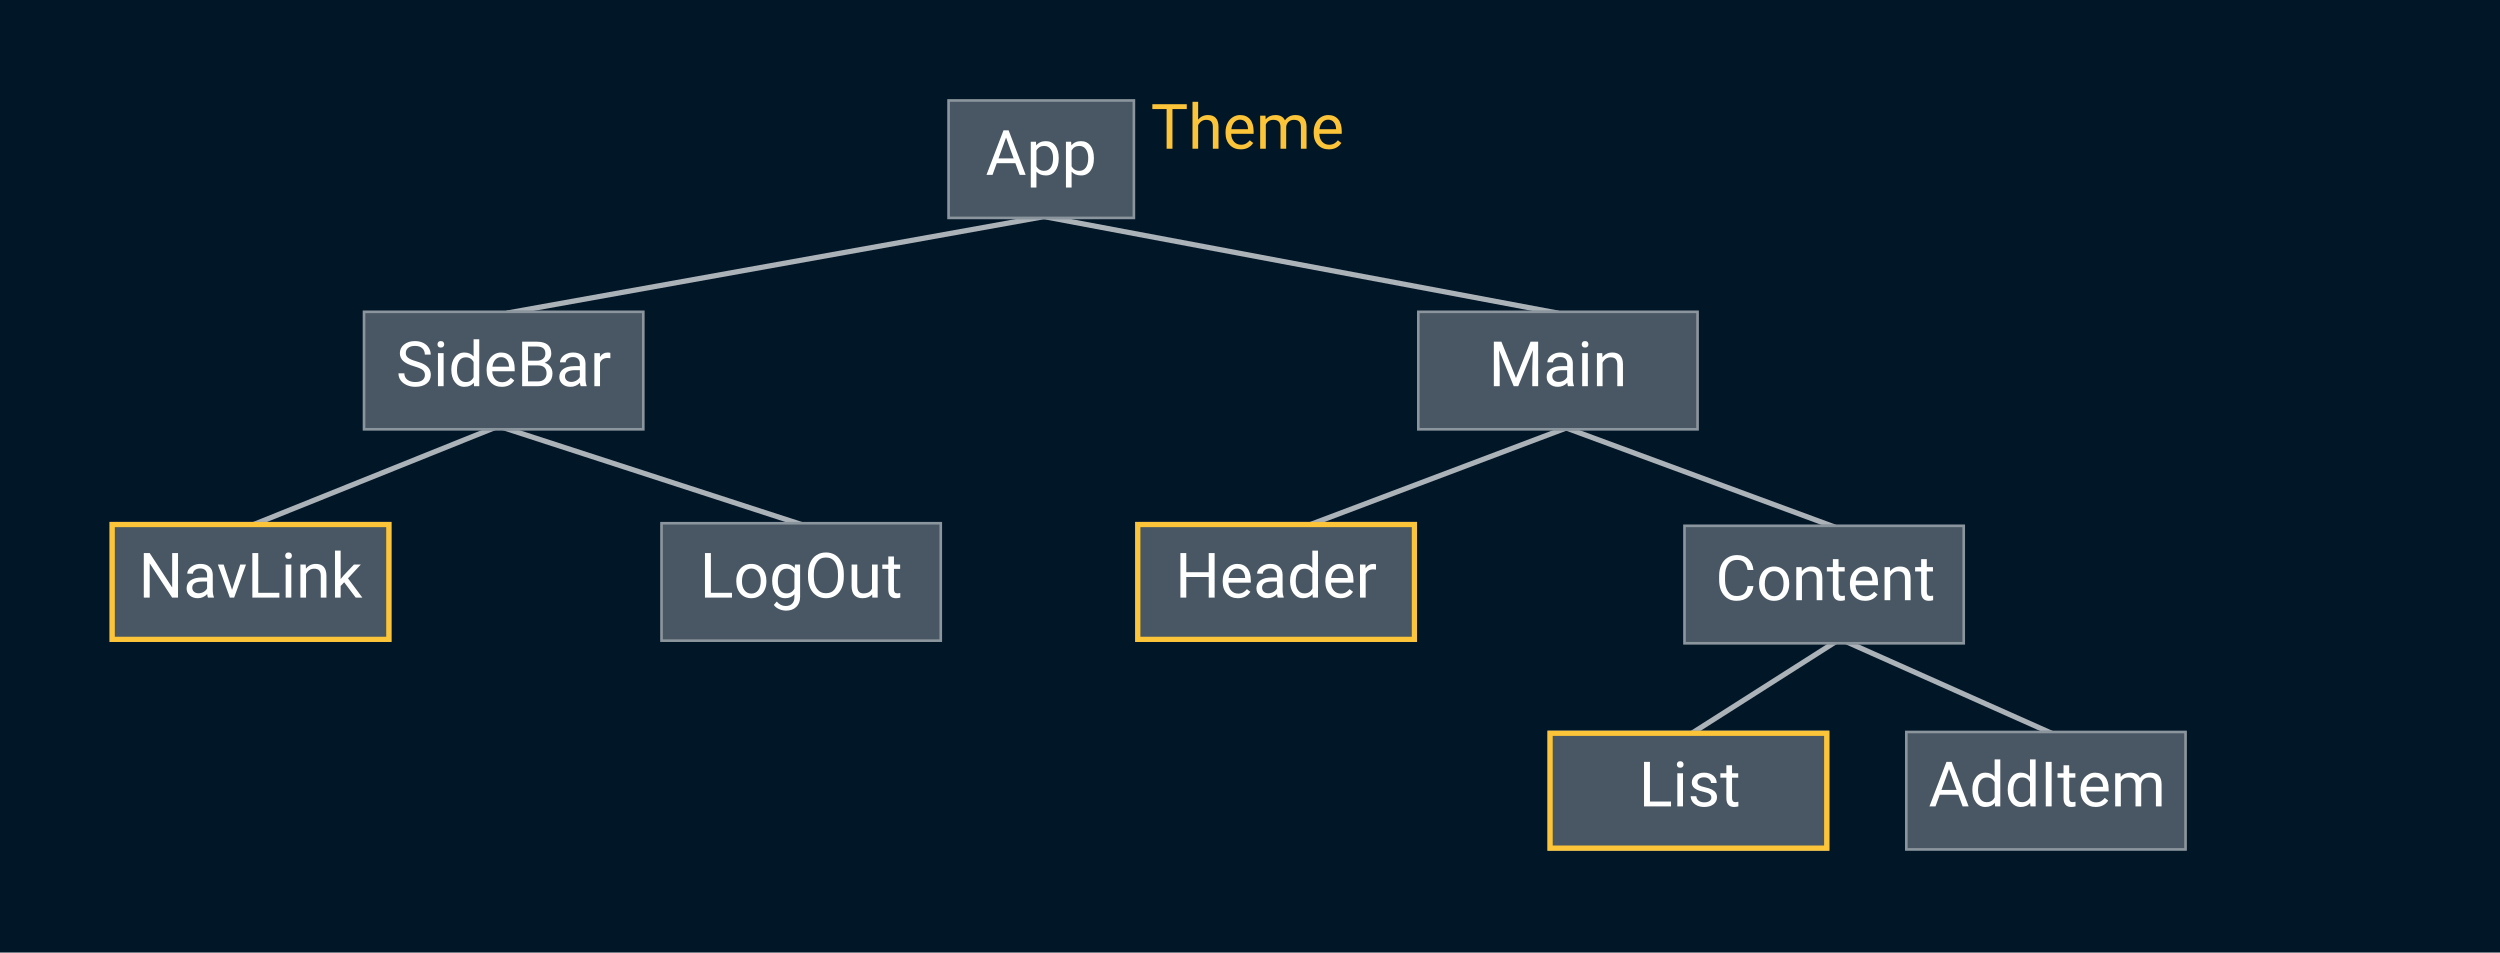
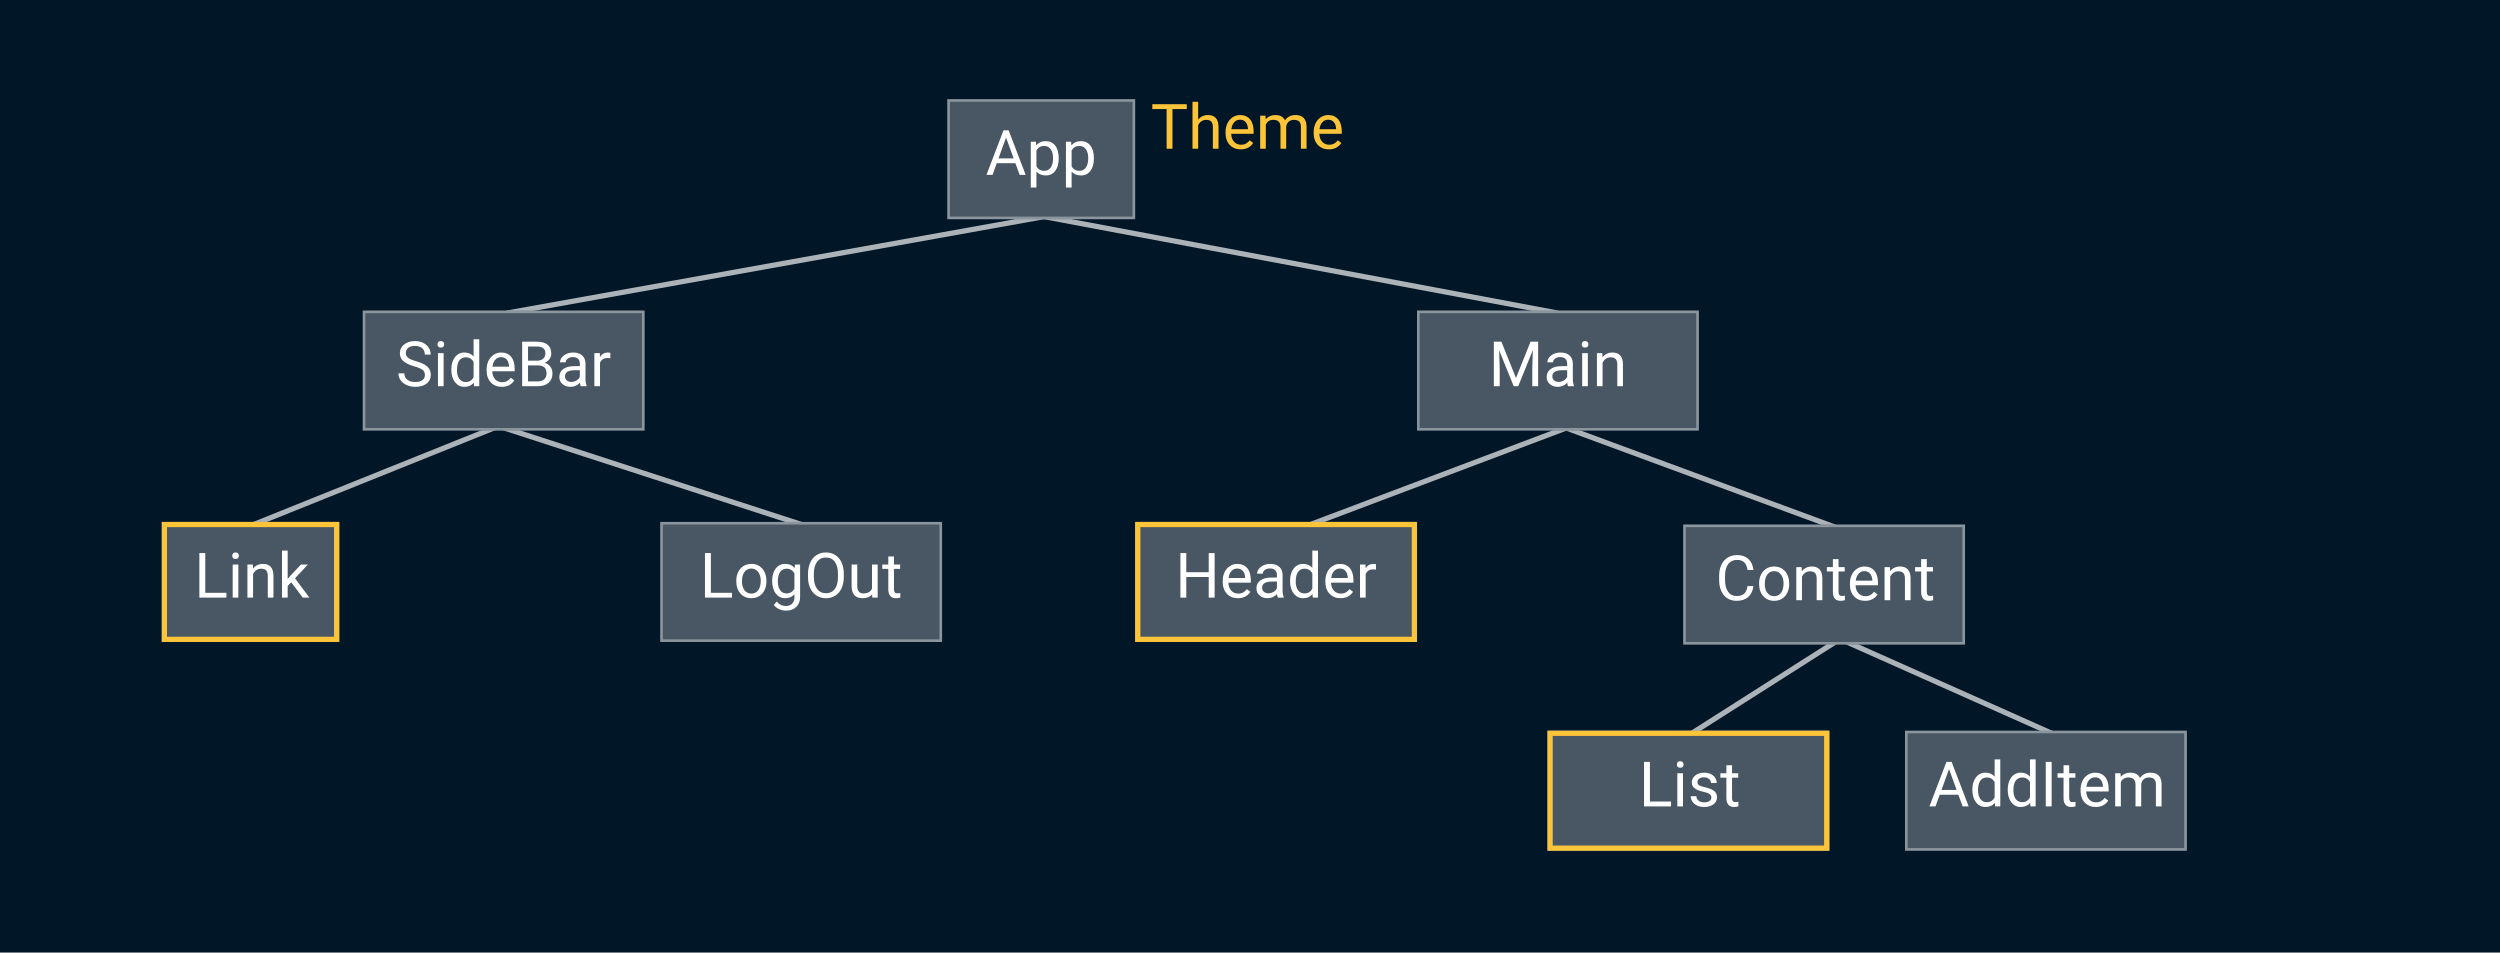
<svg xmlns="http://www.w3.org/2000/svg" width="958" height="365" viewBox="0 0 958 365" fill="none">
  <g clip-path="url(#clip0)">
    <rect width="958" height="365" fill="#011627" />
    <line x1="400.185" y1="83.017" x2="597.185" y2="120.017" stroke="#ABB2B8" stroke-width="2" />
    <line x1="400.177" y1="82.984" x2="194.177" y2="119.984" stroke="#ABB2B8" stroke-width="2" />
    <path d="M190.5 163.5L97.361 200.933" stroke="#ABB2B8" stroke-width="2" />
    <line x1="190.309" y1="163.049" x2="307.309" y2="201.049" stroke="#ABB2B8" stroke-width="2" />
    <line x1="600.353" y1="163.936" x2="441.353" y2="223.936" stroke="#ABB2B8" stroke-width="2" />
    <line x1="600.346" y1="164.062" x2="703.346" y2="202.062" stroke="#ABB2B8" stroke-width="2" />
    <line x1="703.537" y1="245.844" x2="648.537" y2="280.844" stroke="#ABB2B8" stroke-width="2" />
    <line x1="703.407" y1="244.087" x2="786.407" y2="281.087" stroke="#ABB2B8" stroke-width="2" />
    <path d="M363 38H435V84H363V38Z" fill="#485763" />
    <path d="M363.5 38.5H434.5V83.5H363.5V38.5Z" stroke="white" stroke-opacity="0.37" />
    <path d="M389.098 62.547H381.949L380.344 67H378.023L384.539 49.938H386.508L393.035 67H390.727L389.098 62.547ZM382.629 60.695H388.43L385.523 52.715L382.629 60.695ZM405.703 60.801C405.703 62.73 405.262 64.285 404.379 65.465C403.496 66.644 402.301 67.234 400.793 67.234C399.254 67.234 398.043 66.746 397.16 65.769V71.875H394.992V54.32H396.973L397.078 55.727C397.961 54.633 399.188 54.086 400.758 54.086C402.281 54.086 403.484 54.66 404.367 55.809C405.258 56.957 405.703 58.555 405.703 60.602V60.801ZM403.535 60.555C403.535 59.125 403.23 57.996 402.621 57.168C402.012 56.34 401.176 55.926 400.113 55.926C398.801 55.926 397.816 56.508 397.16 57.672V63.73C397.809 64.887 398.801 65.465 400.137 65.465C401.176 65.465 402 65.055 402.609 64.234C403.227 63.406 403.535 62.18 403.535 60.555ZM419.18 60.801C419.18 62.73 418.738 64.285 417.855 65.465C416.973 66.644 415.777 67.234 414.27 67.234C412.73 67.234 411.52 66.746 410.637 65.769V71.875H408.469V54.32H410.449L410.555 55.727C411.438 54.633 412.664 54.086 414.234 54.086C415.758 54.086 416.961 54.66 417.844 55.809C418.734 56.957 419.18 58.555 419.18 60.602V60.801ZM417.012 60.555C417.012 59.125 416.707 57.996 416.098 57.168C415.488 56.34 414.652 55.926 413.59 55.926C412.277 55.926 411.293 56.508 410.637 57.672V63.73C411.285 64.887 412.277 65.465 413.613 65.465C414.652 65.465 415.477 65.055 416.086 64.234C416.703 63.406 417.012 62.18 417.012 60.555Z" fill="white" />
    <path d="M139 119H247V165H139V119Z" fill="#485763" />
    <path d="M139.5 119.5H246.5V164.5H139.5V119.5Z" stroke="white" stroke-opacity="0.37" />
    <path d="M158.758 140.395C156.828 139.84 155.422 139.16 154.539 138.355C153.664 137.543 153.227 136.543 153.227 135.355C153.227 134.012 153.762 132.902 154.832 132.027C155.91 131.145 157.309 130.703 159.027 130.703C160.199 130.703 161.242 130.93 162.156 131.383C163.078 131.836 163.789 132.461 164.289 133.258C164.797 134.055 165.051 134.926 165.051 135.871H162.789C162.789 134.84 162.461 134.031 161.805 133.445C161.148 132.852 160.223 132.555 159.027 132.555C157.918 132.555 157.051 132.801 156.426 133.293C155.809 133.777 155.5 134.453 155.5 135.32C155.5 136.016 155.793 136.605 156.379 137.09C156.973 137.566 157.977 138.004 159.391 138.402C160.812 138.801 161.922 139.242 162.719 139.727C163.523 140.203 164.117 140.762 164.5 141.402C164.891 142.043 165.086 142.797 165.086 143.664C165.086 145.047 164.547 146.156 163.469 146.992C162.391 147.82 160.949 148.234 159.145 148.234C157.973 148.234 156.879 148.012 155.863 147.566C154.848 147.113 154.062 146.496 153.508 145.715C152.961 144.934 152.688 144.047 152.688 143.055H154.949C154.949 144.086 155.328 144.902 156.086 145.504C156.852 146.098 157.871 146.395 159.145 146.395C160.332 146.395 161.242 146.152 161.875 145.668C162.508 145.184 162.824 144.523 162.824 143.688C162.824 142.852 162.531 142.207 161.945 141.754C161.359 141.293 160.297 140.84 158.758 140.395ZM169.996 148H167.828V135.32H169.996V148ZM167.652 131.957C167.652 131.605 167.758 131.309 167.969 131.066C168.188 130.824 168.508 130.703 168.93 130.703C169.352 130.703 169.672 130.824 169.891 131.066C170.109 131.309 170.219 131.605 170.219 131.957C170.219 132.309 170.109 132.602 169.891 132.836C169.672 133.07 169.352 133.188 168.93 133.188C168.508 133.188 168.188 133.07 167.969 132.836C167.758 132.602 167.652 132.309 167.652 131.957ZM172.949 141.555C172.949 139.609 173.41 138.047 174.332 136.867C175.254 135.68 176.461 135.086 177.953 135.086C179.438 135.086 180.613 135.594 181.48 136.609V130H183.648V148H181.656L181.551 146.641C180.684 147.703 179.477 148.234 177.93 148.234C176.461 148.234 175.262 147.633 174.332 146.43C173.41 145.227 172.949 143.656 172.949 141.719V141.555ZM175.117 141.801C175.117 143.238 175.414 144.363 176.008 145.176C176.602 145.988 177.422 146.395 178.469 146.395C179.844 146.395 180.848 145.777 181.48 144.543V138.719C180.832 137.523 179.836 136.926 178.492 136.926C177.43 136.926 176.602 137.336 176.008 138.156C175.414 138.977 175.117 140.191 175.117 141.801ZM192.285 148.234C190.566 148.234 189.168 147.672 188.09 146.547C187.012 145.414 186.473 143.902 186.473 142.012V141.613C186.473 140.355 186.711 139.234 187.188 138.25C187.672 137.258 188.344 136.484 189.203 135.93C190.07 135.367 191.008 135.086 192.016 135.086C193.664 135.086 194.945 135.629 195.859 136.715C196.773 137.801 197.23 139.355 197.23 141.379V142.281H188.641C188.672 143.531 189.035 144.543 189.73 145.316C190.434 146.082 191.324 146.465 192.402 146.465C193.168 146.465 193.816 146.309 194.348 145.996C194.879 145.684 195.344 145.27 195.742 144.754L197.066 145.785C196.004 147.418 194.41 148.234 192.285 148.234ZM192.016 136.867C191.141 136.867 190.406 137.188 189.812 137.828C189.219 138.461 188.852 139.352 188.711 140.5H195.062V140.336C195 139.234 194.703 138.383 194.172 137.781C193.641 137.172 192.922 136.867 192.016 136.867ZM200.09 148V130.938H205.668C207.52 130.938 208.91 131.32 209.84 132.086C210.777 132.852 211.246 133.984 211.246 135.484C211.246 136.281 211.02 136.988 210.566 137.605C210.113 138.215 209.496 138.688 208.715 139.023C209.637 139.281 210.363 139.773 210.895 140.5C211.434 141.219 211.703 142.078 211.703 143.078C211.703 144.609 211.207 145.812 210.215 146.688C209.223 147.562 207.82 148 206.008 148H200.09ZM202.34 140.02V146.16H206.055C207.102 146.16 207.926 145.891 208.527 145.352C209.137 144.805 209.441 144.055 209.441 143.102C209.441 141.047 208.324 140.02 206.09 140.02H202.34ZM202.34 138.215H205.738C206.723 138.215 207.508 137.969 208.094 137.477C208.688 136.984 208.984 136.316 208.984 135.473C208.984 134.535 208.711 133.855 208.164 133.434C207.617 133.004 206.785 132.789 205.668 132.789H202.34V138.215ZM222.531 148C222.406 147.75 222.305 147.305 222.227 146.664C221.219 147.711 220.016 148.234 218.617 148.234C217.367 148.234 216.34 147.883 215.535 147.18C214.738 146.469 214.34 145.57 214.34 144.484C214.34 143.164 214.84 142.141 215.84 141.414C216.848 140.68 218.262 140.312 220.082 140.312H222.191V139.316C222.191 138.559 221.965 137.957 221.512 137.512C221.059 137.059 220.391 136.832 219.508 136.832C218.734 136.832 218.086 137.027 217.562 137.418C217.039 137.809 216.777 138.281 216.777 138.836H214.598C214.598 138.203 214.82 137.594 215.266 137.008C215.719 136.414 216.328 135.945 217.094 135.602C217.867 135.258 218.715 135.086 219.637 135.086C221.098 135.086 222.242 135.453 223.07 136.188C223.898 136.914 224.328 137.918 224.359 139.199V145.035C224.359 146.199 224.508 147.125 224.805 147.812V148H222.531ZM218.934 146.348C219.613 146.348 220.258 146.172 220.867 145.82C221.477 145.469 221.918 145.012 222.191 144.449V141.848H220.492C217.836 141.848 216.508 142.625 216.508 144.18C216.508 144.859 216.734 145.391 217.188 145.773C217.641 146.156 218.223 146.348 218.934 146.348ZM233.887 137.266C233.559 137.211 233.203 137.184 232.82 137.184C231.398 137.184 230.434 137.789 229.926 139V148H227.758V135.32H229.867L229.902 136.785C230.613 135.652 231.621 135.086 232.926 135.086C233.348 135.086 233.668 135.141 233.887 135.25V137.266Z" fill="white" />
    <path d="M543 119H651V165H543V119Z" fill="#485763" />
    <path d="M543.5 119.5H650.5V164.5H543.5V119.5Z" stroke="white" stroke-opacity="0.37" />
    <path d="M575.344 130.938L580.922 144.859L586.5 130.938H589.418V148H587.168V141.355L587.379 134.184L581.777 148H580.055L574.465 134.219L574.688 141.355V148H572.438V130.938H575.344ZM600.879 148C600.754 147.75 600.652 147.305 600.574 146.664C599.566 147.711 598.363 148.234 596.965 148.234C595.715 148.234 594.688 147.883 593.883 147.18C593.086 146.469 592.688 145.57 592.688 144.484C592.688 143.164 593.188 142.141 594.188 141.414C595.195 140.68 596.609 140.312 598.43 140.312H600.539V139.316C600.539 138.559 600.312 137.957 599.859 137.512C599.406 137.059 598.738 136.832 597.855 136.832C597.082 136.832 596.434 137.027 595.91 137.418C595.387 137.809 595.125 138.281 595.125 138.836H592.945C592.945 138.203 593.168 137.594 593.613 137.008C594.066 136.414 594.676 135.945 595.441 135.602C596.215 135.258 597.062 135.086 597.984 135.086C599.445 135.086 600.59 135.453 601.418 136.188C602.246 136.914 602.676 137.918 602.707 139.199V145.035C602.707 146.199 602.855 147.125 603.152 147.812V148H600.879ZM597.281 146.348C597.961 146.348 598.605 146.172 599.215 145.82C599.824 145.469 600.266 145.012 600.539 144.449V141.848H598.84C596.184 141.848 594.855 142.625 594.855 144.18C594.855 144.859 595.082 145.391 595.535 145.773C595.988 146.156 596.57 146.348 597.281 146.348ZM608.461 148H606.293V135.32H608.461V148ZM606.117 131.957C606.117 131.605 606.223 131.309 606.434 131.066C606.652 130.824 606.973 130.703 607.395 130.703C607.816 130.703 608.137 130.824 608.355 131.066C608.574 131.309 608.684 131.605 608.684 131.957C608.684 132.309 608.574 132.602 608.355 132.836C608.137 133.07 607.816 133.188 607.395 133.188C606.973 133.188 606.652 133.07 606.434 132.836C606.223 132.602 606.117 132.309 606.117 131.957ZM613.992 135.32L614.062 136.914C615.031 135.695 616.297 135.086 617.859 135.086C620.539 135.086 621.891 136.598 621.914 139.621V148H619.746V139.609C619.738 138.695 619.527 138.02 619.113 137.582C618.707 137.145 618.07 136.926 617.203 136.926C616.5 136.926 615.883 137.113 615.352 137.488C614.82 137.863 614.406 138.355 614.109 138.965V148H611.941V135.32H613.992Z" fill="white" />
-     <path d="M42 200H150V246H42V200Z" fill="#485763" />
-     <path d="M42.5 200.5H149.5V245.5H42.5V200.5Z" stroke="white" stroke-opacity="0.37" />
-     <path d="M68.215 229H65.953L57.363 215.852V229H55.102V211.938H57.363L65.977 225.145V211.938H68.215V229ZM79.699 229C79.574 228.75 79.473 228.305 79.394 227.664C78.387 228.711 77.184 229.234 75.785 229.234C74.535 229.234 73.508 228.883 72.703 228.18C71.906 227.469 71.508 226.57 71.508 225.484C71.508 224.164 72.008 223.141 73.008 222.414C74.016 221.68 75.43 221.312 77.25 221.312H79.359V220.316C79.359 219.559 79.133 218.957 78.68 218.512C78.227 218.059 77.559 217.832 76.676 217.832C75.902 217.832 75.254 218.027 74.731 218.418C74.207 218.809 73.945 219.281 73.945 219.836H71.766C71.766 219.203 71.988 218.594 72.434 218.008C72.887 217.414 73.496 216.945 74.262 216.602C75.035 216.258 75.883 216.086 76.805 216.086C78.266 216.086 79.41 216.453 80.238 217.188C81.066 217.914 81.496 218.918 81.527 220.199V226.035C81.527 227.199 81.676 228.125 81.973 228.812V229H79.699ZM76.102 227.348C76.781 227.348 77.426 227.172 78.035 226.82C78.644 226.469 79.086 226.012 79.359 225.449V222.848H77.66C75.004 222.848 73.676 223.625 73.676 225.18C73.676 225.859 73.902 226.391 74.356 226.773C74.809 227.156 75.391 227.348 76.102 227.348ZM88.922 226.059L92.062 216.32H94.277L89.731 229H88.078L83.484 216.32H85.699L88.922 226.059ZM98.965 227.16H107.051V229H96.703V211.938H98.965V227.16ZM111.633 229H109.465V216.32H111.633V229ZM109.289 212.957C109.289 212.605 109.395 212.309 109.605 212.066C109.824 211.824 110.145 211.703 110.566 211.703C110.988 211.703 111.309 211.824 111.527 212.066C111.746 212.309 111.855 212.605 111.855 212.957C111.855 213.309 111.746 213.602 111.527 213.836C111.309 214.07 110.988 214.188 110.566 214.188C110.145 214.188 109.824 214.07 109.605 213.836C109.395 213.602 109.289 213.309 109.289 212.957ZM117.164 216.32L117.234 217.914C118.203 216.695 119.469 216.086 121.031 216.086C123.711 216.086 125.062 217.598 125.086 220.621V229H122.918V220.609C122.91 219.695 122.699 219.02 122.285 218.582C121.879 218.145 121.242 217.926 120.375 217.926C119.672 217.926 119.055 218.113 118.523 218.488C117.992 218.863 117.578 219.355 117.281 219.965V229H115.113V216.32H117.164ZM131.895 223.129L130.535 224.547V229H128.367V211H130.535V221.887L131.695 220.492L135.645 216.32H138.281L133.348 221.617L138.855 229H136.312L131.895 223.129Z" fill="white" />
+     <path d="M62 200H130V246H62V200Z" fill="#485763" />
+     <path d="M62.5 200.5H129.5V245.5H62.5V200.5Z" stroke="white" stroke-opacity="0.37" />
+     <path d="M78.664 227.16H86.75V229H76.402V211.938H78.664V227.16ZM91.332 229H89.164V216.32H91.332V229ZM88.988 212.957C88.988 212.605 89.094 212.309 89.305 212.066C89.523 211.824 89.844 211.703 90.266 211.703C90.688 211.703 91.008 211.824 91.227 212.066C91.445 212.309 91.555 212.605 91.555 212.957C91.555 213.309 91.445 213.602 91.227 213.836C91.008 214.07 90.688 214.188 90.266 214.188C89.844 214.188 89.523 214.07 89.305 213.836C89.094 213.602 88.988 213.309 88.988 212.957ZM96.863 216.32L96.934 217.914C97.902 216.695 99.168 216.086 100.73 216.086C103.41 216.086 104.762 217.598 104.785 220.621V229H102.617V220.609C102.609 219.695 102.398 219.02 101.984 218.582C101.578 218.145 100.941 217.926 100.074 217.926C99.371 217.926 98.754 218.113 98.223 218.488C97.691 218.863 97.277 219.355 96.981 219.965V229H94.812V216.32H96.863ZM111.594 223.129L110.234 224.547V229H108.066V211H110.234V221.887L111.395 220.492L115.344 216.32H117.98L113.047 221.617L118.555 229H116.012L111.594 223.129Z" fill="white" />
    <path d="M253 200H361V246H253V200Z" fill="#485763" />
    <path d="M253.5 200.5H360.5V245.5H253.5V200.5Z" stroke="white" stroke-opacity="0.37" />
    <path d="M272.406 227.16H280.492V229H270.145V211.938H272.406V227.16ZM282.145 222.543C282.145 221.301 282.387 220.184 282.871 219.191C283.363 218.199 284.043 217.434 284.91 216.895C285.785 216.355 286.781 216.086 287.898 216.086C289.625 216.086 291.02 216.684 292.082 217.879C293.152 219.074 293.688 220.664 293.688 222.648V222.801C293.688 224.035 293.449 225.145 292.973 226.129C292.504 227.105 291.828 227.867 290.945 228.414C290.07 228.961 289.062 229.234 287.922 229.234C286.203 229.234 284.809 228.637 283.738 227.441C282.676 226.246 282.145 224.664 282.145 222.695V222.543ZM284.324 222.801C284.324 224.207 284.648 225.336 285.297 226.188C285.953 227.039 286.828 227.465 287.922 227.465C289.023 227.465 289.898 227.035 290.547 226.176C291.195 225.309 291.52 224.098 291.52 222.543C291.52 221.152 291.188 220.027 290.523 219.168C289.867 218.301 288.992 217.867 287.898 217.867C286.828 217.867 285.965 218.293 285.309 219.145C284.652 219.996 284.324 221.215 284.324 222.801ZM295.891 222.555C295.891 220.578 296.348 219.008 297.262 217.844C298.176 216.672 299.387 216.086 300.895 216.086C302.441 216.086 303.648 216.633 304.516 217.727L304.621 216.32H306.602V228.695C306.602 230.336 306.113 231.629 305.137 232.574C304.168 233.52 302.863 233.992 301.223 233.992C300.309 233.992 299.414 233.797 298.539 233.406C297.664 233.016 296.996 232.48 296.535 231.801L297.66 230.5C298.59 231.648 299.727 232.223 301.07 232.223C302.125 232.223 302.945 231.926 303.531 231.332C304.125 230.738 304.422 229.902 304.422 228.824V227.734C303.555 228.734 302.371 229.234 300.871 229.234C299.387 229.234 298.184 228.637 297.262 227.441C296.348 226.246 295.891 224.617 295.891 222.555ZM298.07 222.801C298.07 224.23 298.363 225.355 298.949 226.176C299.535 226.988 300.355 227.395 301.41 227.395C302.777 227.395 303.781 226.773 304.422 225.531V219.742C303.758 218.531 302.762 217.926 301.434 217.926C300.379 217.926 299.555 218.336 298.961 219.156C298.367 219.977 298.07 221.191 298.07 222.801ZM323.348 221.02C323.348 222.691 323.066 224.152 322.504 225.402C321.941 226.645 321.145 227.594 320.113 228.25C319.082 228.906 317.879 229.234 316.504 229.234C315.16 229.234 313.969 228.906 312.93 228.25C311.891 227.586 311.082 226.645 310.504 225.426C309.934 224.199 309.641 222.781 309.625 221.172V219.941C309.625 218.301 309.91 216.852 310.48 215.594C311.051 214.336 311.855 213.375 312.895 212.711C313.941 212.039 315.137 211.703 316.48 211.703C317.848 211.703 319.051 212.035 320.09 212.699C321.137 213.355 321.941 214.312 322.504 215.57C323.066 216.82 323.348 218.277 323.348 219.941V221.02ZM321.109 219.918C321.109 217.895 320.703 216.344 319.891 215.266C319.078 214.18 317.941 213.637 316.48 213.637C315.059 213.637 313.938 214.18 313.117 215.266C312.305 216.344 311.887 217.844 311.863 219.766V221.02C311.863 222.98 312.273 224.523 313.094 225.648C313.922 226.766 315.059 227.324 316.504 227.324C317.957 227.324 319.082 226.797 319.879 225.742C320.676 224.68 321.086 223.16 321.109 221.184V219.918ZM334.211 227.746C333.367 228.738 332.129 229.234 330.496 229.234C329.145 229.234 328.113 228.844 327.402 228.062C326.699 227.273 326.344 226.109 326.336 224.57V216.32H328.504V224.512C328.504 226.434 329.285 227.395 330.848 227.395C332.504 227.395 333.605 226.777 334.152 225.543V216.32H336.32V229H334.258L334.211 227.746ZM342.566 213.25V216.32H344.934V217.996H342.566V225.859C342.566 226.367 342.672 226.75 342.883 227.008C343.094 227.258 343.453 227.383 343.961 227.383C344.211 227.383 344.555 227.336 344.992 227.242V229C344.422 229.156 343.867 229.234 343.328 229.234C342.359 229.234 341.629 228.941 341.137 228.355C340.645 227.77 340.398 226.938 340.398 225.859V217.996H338.09V216.32H340.398V213.25H342.566Z" fill="white" />
    <path d="M435 200H543V246H435V200Z" fill="#485763" />
    <path d="M435.5 200.5H542.5V245.5H435.5V200.5Z" stroke="white" stroke-opacity="0.37" />
    <path d="M465.445 229H463.184V221.113H454.582V229H452.332V211.938H454.582V219.273H463.184V211.938H465.445V229ZM474.363 229.234C472.645 229.234 471.246 228.672 470.168 227.547C469.09 226.414 468.551 224.902 468.551 223.012V222.613C468.551 221.355 468.789 220.234 469.266 219.25C469.75 218.258 470.422 217.484 471.281 216.93C472.148 216.367 473.086 216.086 474.094 216.086C475.742 216.086 477.023 216.629 477.938 217.715C478.852 218.801 479.309 220.355 479.309 222.379V223.281H470.719C470.75 224.531 471.113 225.543 471.809 226.316C472.512 227.082 473.402 227.465 474.48 227.465C475.246 227.465 475.895 227.309 476.426 226.996C476.957 226.684 477.422 226.27 477.82 225.754L479.145 226.785C478.082 228.418 476.488 229.234 474.363 229.234ZM474.094 217.867C473.219 217.867 472.484 218.188 471.891 218.828C471.297 219.461 470.93 220.352 470.789 221.5H477.141V221.336C477.078 220.234 476.781 219.383 476.25 218.781C475.719 218.172 475 217.867 474.094 217.867ZM489.656 229C489.531 228.75 489.43 228.305 489.352 227.664C488.344 228.711 487.141 229.234 485.742 229.234C484.492 229.234 483.465 228.883 482.66 228.18C481.863 227.469 481.465 226.57 481.465 225.484C481.465 224.164 481.965 223.141 482.965 222.414C483.973 221.68 485.387 221.312 487.207 221.312H489.316V220.316C489.316 219.559 489.09 218.957 488.637 218.512C488.184 218.059 487.516 217.832 486.633 217.832C485.859 217.832 485.211 218.027 484.688 218.418C484.164 218.809 483.902 219.281 483.902 219.836H481.723C481.723 219.203 481.945 218.594 482.391 218.008C482.844 217.414 483.453 216.945 484.219 216.602C484.992 216.258 485.84 216.086 486.762 216.086C488.223 216.086 489.367 216.453 490.195 217.188C491.023 217.914 491.453 218.918 491.484 220.199V226.035C491.484 227.199 491.633 228.125 491.93 228.812V229H489.656ZM486.059 227.348C486.738 227.348 487.383 227.172 487.992 226.82C488.602 226.469 489.043 226.012 489.316 225.449V222.848H487.617C484.961 222.848 483.633 223.625 483.633 225.18C483.633 225.859 483.859 226.391 484.312 226.773C484.766 227.156 485.348 227.348 486.059 227.348ZM494.355 222.555C494.355 220.609 494.816 219.047 495.738 217.867C496.66 216.68 497.867 216.086 499.359 216.086C500.844 216.086 502.02 216.594 502.887 217.609V211H505.055V229H503.062L502.957 227.641C502.09 228.703 500.883 229.234 499.336 229.234C497.867 229.234 496.668 228.633 495.738 227.43C494.816 226.227 494.355 224.656 494.355 222.719V222.555ZM496.523 222.801C496.523 224.238 496.82 225.363 497.414 226.176C498.008 226.988 498.828 227.395 499.875 227.395C501.25 227.395 502.254 226.777 502.887 225.543V219.719C502.238 218.523 501.242 217.926 499.898 217.926C498.836 217.926 498.008 218.336 497.414 219.156C496.82 219.977 496.523 221.191 496.523 222.801ZM513.691 229.234C511.973 229.234 510.574 228.672 509.496 227.547C508.418 226.414 507.879 224.902 507.879 223.012V222.613C507.879 221.355 508.117 220.234 508.594 219.25C509.078 218.258 509.75 217.484 510.609 216.93C511.477 216.367 512.414 216.086 513.422 216.086C515.07 216.086 516.352 216.629 517.266 217.715C518.18 218.801 518.637 220.355 518.637 222.379V223.281H510.047C510.078 224.531 510.441 225.543 511.137 226.316C511.84 227.082 512.73 227.465 513.809 227.465C514.574 227.465 515.223 227.309 515.754 226.996C516.285 226.684 516.75 226.27 517.148 225.754L518.473 226.785C517.41 228.418 515.816 229.234 513.691 229.234ZM513.422 217.867C512.547 217.867 511.812 218.188 511.219 218.828C510.625 219.461 510.258 220.352 510.117 221.5H516.469V221.336C516.406 220.234 516.109 219.383 515.578 218.781C515.047 218.172 514.328 217.867 513.422 217.867ZM527.285 218.266C526.957 218.211 526.602 218.184 526.219 218.184C524.797 218.184 523.832 218.789 523.324 220V229H521.156V216.32H523.266L523.301 217.785C524.012 216.652 525.02 216.086 526.324 216.086C526.746 216.086 527.066 216.141 527.285 216.25V218.266Z" fill="white" />
    <path d="M645 201H753V247H645V201Z" fill="#485763" />
    <path d="M645.5 201.5H752.5V246.5H645.5V201.5Z" stroke="white" stroke-opacity="0.37" />
    <path d="M671.914 224.586C671.703 226.391 671.035 227.785 669.91 228.77C668.793 229.746 667.305 230.234 665.445 230.234C663.43 230.234 661.812 229.512 660.594 228.066C659.383 226.621 658.777 224.688 658.777 222.266V220.625C658.777 219.039 659.059 217.645 659.621 216.441C660.191 215.238 660.996 214.316 662.035 213.676C663.074 213.027 664.277 212.703 665.645 212.703C667.457 212.703 668.91 213.211 670.004 214.227C671.098 215.234 671.734 216.633 671.914 218.422H669.652C669.457 217.062 669.031 216.078 668.375 215.469C667.727 214.859 666.816 214.555 665.645 214.555C664.207 214.555 663.078 215.086 662.258 216.148C661.445 217.211 661.039 218.723 661.039 220.684V222.336C661.039 224.188 661.426 225.66 662.199 226.754C662.973 227.848 664.055 228.395 665.445 228.395C666.695 228.395 667.652 228.113 668.316 227.551C668.988 226.98 669.434 225.992 669.652 224.586H671.914ZM674.082 223.543C674.082 222.301 674.324 221.184 674.809 220.191C675.301 219.199 675.98 218.434 676.848 217.895C677.723 217.355 678.719 217.086 679.836 217.086C681.562 217.086 682.957 217.684 684.02 218.879C685.09 220.074 685.625 221.664 685.625 223.648V223.801C685.625 225.035 685.387 226.145 684.91 227.129C684.441 228.105 683.766 228.867 682.883 229.414C682.008 229.961 681 230.234 679.859 230.234C678.141 230.234 676.746 229.637 675.676 228.441C674.613 227.246 674.082 225.664 674.082 223.695V223.543ZM676.262 223.801C676.262 225.207 676.586 226.336 677.234 227.188C677.891 228.039 678.766 228.465 679.859 228.465C680.961 228.465 681.836 228.035 682.484 227.176C683.133 226.309 683.457 225.098 683.457 223.543C683.457 222.152 683.125 221.027 682.461 220.168C681.805 219.301 680.93 218.867 679.836 218.867C678.766 218.867 677.902 219.293 677.246 220.145C676.59 220.996 676.262 222.215 676.262 223.801ZM690.395 217.32L690.465 218.914C691.434 217.695 692.699 217.086 694.262 217.086C696.941 217.086 698.293 218.598 698.316 221.621V230H696.148V221.609C696.141 220.695 695.93 220.02 695.516 219.582C695.109 219.145 694.473 218.926 693.605 218.926C692.902 218.926 692.285 219.113 691.754 219.488C691.223 219.863 690.809 220.355 690.512 220.965V230H688.344V217.32H690.395ZM704.527 214.25V217.32H706.895V218.996H704.527V226.859C704.527 227.367 704.633 227.75 704.844 228.008C705.055 228.258 705.414 228.383 705.922 228.383C706.172 228.383 706.516 228.336 706.953 228.242V230C706.383 230.156 705.828 230.234 705.289 230.234C704.32 230.234 703.59 229.941 703.098 229.355C702.605 228.77 702.359 227.938 702.359 226.859V218.996H700.051V217.32H702.359V214.25H704.527ZM714.699 230.234C712.98 230.234 711.582 229.672 710.504 228.547C709.426 227.414 708.887 225.902 708.887 224.012V223.613C708.887 222.355 709.125 221.234 709.602 220.25C710.086 219.258 710.758 218.484 711.617 217.93C712.484 217.367 713.422 217.086 714.43 217.086C716.078 217.086 717.359 217.629 718.273 218.715C719.188 219.801 719.645 221.355 719.645 223.379V224.281H711.055C711.086 225.531 711.449 226.543 712.145 227.316C712.848 228.082 713.738 228.465 714.816 228.465C715.582 228.465 716.23 228.309 716.762 227.996C717.293 227.684 717.758 227.27 718.156 226.754L719.48 227.785C718.418 229.418 716.824 230.234 714.699 230.234ZM714.43 218.867C713.555 218.867 712.82 219.188 712.227 219.828C711.633 220.461 711.266 221.352 711.125 222.5H717.477V222.336C717.414 221.234 717.117 220.383 716.586 219.781C716.055 219.172 715.336 218.867 714.43 218.867ZM724.215 217.32L724.285 218.914C725.254 217.695 726.52 217.086 728.082 217.086C730.762 217.086 732.113 218.598 732.137 221.621V230H729.969V221.609C729.961 220.695 729.75 220.02 729.336 219.582C728.93 219.145 728.293 218.926 727.426 218.926C726.723 218.926 726.105 219.113 725.574 219.488C725.043 219.863 724.629 220.355 724.332 220.965V230H722.164V217.32H724.215ZM738.348 214.25V217.32H740.715V218.996H738.348V226.859C738.348 227.367 738.453 227.75 738.664 228.008C738.875 228.258 739.234 228.383 739.742 228.383C739.992 228.383 740.336 228.336 740.773 228.242V230C740.203 230.156 739.648 230.234 739.109 230.234C738.141 230.234 737.41 229.941 736.918 229.355C736.426 228.77 736.18 227.938 736.18 226.859V218.996H733.871V217.32H736.18V214.25H738.348Z" fill="white" />
    <path d="M593 280H701V326H593V280Z" fill="#485763" />
    <path d="M593.5 280.5H700.5V325.5H593.5V280.5Z" stroke="white" stroke-opacity="0.37" />
    <path d="M632.254 307.16H640.34V309H629.992V291.938H632.254V307.16ZM644.922 309H642.754V296.32H644.922V309ZM642.578 292.957C642.578 292.605 642.684 292.309 642.895 292.066C643.113 291.824 643.434 291.703 643.855 291.703C644.277 291.703 644.598 291.824 644.816 292.066C645.035 292.309 645.145 292.605 645.145 292.957C645.145 293.309 645.035 293.602 644.816 293.836C644.598 294.07 644.277 294.188 643.855 294.188C643.434 294.188 643.113 294.07 642.895 293.836C642.684 293.602 642.578 293.309 642.578 292.957ZM655.785 305.637C655.785 305.051 655.562 304.598 655.117 304.277C654.68 303.949 653.91 303.668 652.809 303.434C651.715 303.199 650.844 302.918 650.195 302.59C649.555 302.262 649.078 301.871 648.766 301.418C648.461 300.965 648.309 300.426 648.309 299.801C648.309 298.762 648.746 297.883 649.621 297.164C650.504 296.445 651.629 296.086 652.996 296.086C654.434 296.086 655.598 296.457 656.488 297.199C657.387 297.941 657.836 298.891 657.836 300.047H655.656C655.656 299.453 655.402 298.941 654.895 298.512C654.395 298.082 653.762 297.867 652.996 297.867C652.207 297.867 651.59 298.039 651.145 298.383C650.699 298.727 650.477 299.176 650.477 299.73C650.477 300.254 650.684 300.648 651.098 300.914C651.512 301.18 652.258 301.434 653.336 301.676C654.422 301.918 655.301 302.207 655.973 302.543C656.645 302.879 657.141 303.285 657.461 303.762C657.789 304.23 657.953 304.805 657.953 305.484C657.953 306.617 657.5 307.527 656.594 308.215C655.688 308.895 654.512 309.234 653.066 309.234C652.051 309.234 651.152 309.055 650.371 308.695C649.59 308.336 648.977 307.836 648.531 307.195C648.094 306.547 647.875 305.848 647.875 305.098H650.043C650.082 305.824 650.371 306.402 650.91 306.832C651.457 307.254 652.176 307.465 653.066 307.465C653.887 307.465 654.543 307.301 655.035 306.973C655.535 306.637 655.785 306.191 655.785 305.637ZM663.719 293.25V296.32H666.086V297.996H663.719V305.859C663.719 306.367 663.824 306.75 664.035 307.008C664.246 307.258 664.605 307.383 665.113 307.383C665.363 307.383 665.707 307.336 666.145 307.242V309C665.574 309.156 665.02 309.234 664.48 309.234C663.512 309.234 662.781 308.941 662.289 308.355C661.797 307.77 661.551 306.938 661.551 305.859V297.996H659.242V296.32H661.551V293.25H663.719Z" fill="white" />
    <path d="M730 280H838V326H730V280Z" fill="#485763" />
    <path d="M730.5 280.5H837.5V325.5H730.5V280.5Z" stroke="white" stroke-opacity="0.37" />
    <path d="M750.445 304.547H743.297L741.691 309H739.371L745.887 291.938H747.855L754.383 309H752.074L750.445 304.547ZM743.977 302.695H749.777L746.871 294.715L743.977 302.695ZM755.812 302.555C755.812 300.609 756.273 299.047 757.195 297.867C758.117 296.68 759.324 296.086 760.816 296.086C762.301 296.086 763.477 296.594 764.344 297.609V291H766.512V309H764.52L764.414 307.641C763.547 308.703 762.34 309.234 760.793 309.234C759.324 309.234 758.125 308.633 757.195 307.43C756.273 306.227 755.812 304.656 755.812 302.719V302.555ZM757.98 302.801C757.98 304.238 758.277 305.363 758.871 306.176C759.465 306.988 760.285 307.395 761.332 307.395C762.707 307.395 763.711 306.777 764.344 305.543V299.719C763.695 298.523 762.699 297.926 761.355 297.926C760.293 297.926 759.465 298.336 758.871 299.156C758.277 299.977 757.98 301.191 757.98 302.801ZM769.359 302.555C769.359 300.609 769.82 299.047 770.742 297.867C771.664 296.68 772.871 296.086 774.363 296.086C775.848 296.086 777.023 296.594 777.891 297.609V291H780.059V309H778.066L777.961 307.641C777.094 308.703 775.887 309.234 774.34 309.234C772.871 309.234 771.672 308.633 770.742 307.43C769.82 306.227 769.359 304.656 769.359 302.719V302.555ZM771.527 302.801C771.527 304.238 771.824 305.363 772.418 306.176C773.012 306.988 773.832 307.395 774.879 307.395C776.254 307.395 777.258 306.777 777.891 305.543V299.719C777.242 298.523 776.246 297.926 774.902 297.926C773.84 297.926 773.012 298.336 772.418 299.156C771.824 299.977 771.527 301.191 771.527 302.801ZM786.188 309H783.938V291.938H786.188V309ZM792.914 293.25V296.32H795.281V297.996H792.914V305.859C792.914 306.367 793.02 306.75 793.23 307.008C793.441 307.258 793.801 307.383 794.309 307.383C794.559 307.383 794.902 307.336 795.34 307.242V309C794.77 309.156 794.215 309.234 793.676 309.234C792.707 309.234 791.977 308.941 791.484 308.355C790.992 307.77 790.746 306.938 790.746 305.859V297.996H788.438V296.32H790.746V293.25H792.914ZM803.086 309.234C801.367 309.234 799.969 308.672 798.891 307.547C797.812 306.414 797.273 304.902 797.273 303.012V302.613C797.273 301.355 797.512 300.234 797.988 299.25C798.473 298.258 799.145 297.484 800.004 296.93C800.871 296.367 801.809 296.086 802.816 296.086C804.465 296.086 805.746 296.629 806.66 297.715C807.574 298.801 808.031 300.355 808.031 302.379V303.281H799.441C799.473 304.531 799.836 305.543 800.531 306.316C801.234 307.082 802.125 307.465 803.203 307.465C803.969 307.465 804.617 307.309 805.148 306.996C805.68 306.684 806.145 306.27 806.543 305.754L807.867 306.785C806.805 308.418 805.211 309.234 803.086 309.234ZM802.816 297.867C801.941 297.867 801.207 298.188 800.613 298.828C800.02 299.461 799.652 300.352 799.512 301.5H805.863V301.336C805.801 300.234 805.504 299.383 804.973 298.781C804.441 298.172 803.723 297.867 802.816 297.867ZM812.59 296.32L812.648 297.727C813.578 296.633 814.832 296.086 816.41 296.086C818.184 296.086 819.391 296.766 820.031 298.125C820.453 297.516 821 297.023 821.672 296.648C822.352 296.273 823.152 296.086 824.074 296.086C826.855 296.086 828.27 297.559 828.316 300.504V309H826.148V300.633C826.148 299.727 825.941 299.051 825.527 298.605C825.113 298.152 824.418 297.926 823.441 297.926C822.637 297.926 821.969 298.168 821.438 298.652C820.906 299.129 820.598 299.773 820.512 300.586V309H818.332V300.691C818.332 298.848 817.43 297.926 815.625 297.926C814.203 297.926 813.23 298.531 812.707 299.742V309H810.539V296.32H812.59Z" fill="white" />
+     <path d="M594 281H700V325H594V281Z" stroke="#FCC438" stroke-width="2" />
+     <path d="M63 201H129V245H63V201Z" stroke="#FCC438" stroke-width="2" />
    <path d="M436 201H542V245H436V201Z" stroke="#FCC438" stroke-width="2" />
-     <path d="M594 281H700V325H594V281Z" stroke="#FCC438" stroke-width="2" />
-     <path d="M43 201H149V245H43V201Z" stroke="#FCC438" stroke-width="2" />
    <path d="M454.77 41.789H449.285V57H447.047V41.789H441.574V39.938H454.77V41.789ZM459.129 45.855C460.09 44.676 461.34 44.086 462.879 44.086C465.559 44.086 466.91 45.598 466.934 48.621V57H464.766V48.609C464.758 47.695 464.547 47.02 464.133 46.582C463.727 46.145 463.09 45.926 462.223 45.926C461.52 45.926 460.902 46.113 460.371 46.488C459.84 46.863 459.426 47.355 459.129 47.965V57H456.961V39H459.129V45.855ZM475.441 57.234C473.723 57.234 472.324 56.672 471.246 55.547C470.168 54.414 469.629 52.902 469.629 51.012V50.613C469.629 49.355 469.867 48.234 470.344 47.25C470.828 46.258 471.5 45.484 472.359 44.93C473.227 44.367 474.164 44.086 475.172 44.086C476.82 44.086 478.102 44.629 479.016 45.715C479.93 46.801 480.387 48.355 480.387 50.379V51.281H471.797C471.828 52.531 472.191 53.543 472.887 54.316C473.59 55.082 474.48 55.465 475.559 55.465C476.324 55.465 476.973 55.309 477.504 54.996C478.035 54.684 478.5 54.27 478.898 53.754L480.223 54.785C479.16 56.418 477.566 57.234 475.441 57.234ZM475.172 45.867C474.297 45.867 473.562 46.188 472.969 46.828C472.375 47.461 472.008 48.352 471.867 49.5H478.219V49.336C478.156 48.234 477.859 47.383 477.328 46.781C476.797 46.172 476.078 45.867 475.172 45.867ZM484.945 44.32L485.004 45.727C485.934 44.633 487.188 44.086 488.766 44.086C490.539 44.086 491.746 44.766 492.387 46.125C492.809 45.516 493.355 45.023 494.027 44.648C494.707 44.273 495.508 44.086 496.43 44.086C499.211 44.086 500.625 45.559 500.672 48.504V57H498.504V48.633C498.504 47.727 498.297 47.051 497.883 46.605C497.469 46.152 496.773 45.926 495.797 45.926C494.992 45.926 494.324 46.168 493.793 46.652C493.262 47.129 492.953 47.773 492.867 48.586V57H490.688V48.691C490.688 46.848 489.785 45.926 487.98 45.926C486.559 45.926 485.586 46.531 485.062 47.742V57H482.895V44.32H484.945ZM509.215 57.234C507.496 57.234 506.098 56.672 505.02 55.547C503.941 54.414 503.402 52.902 503.402 51.012V50.613C503.402 49.355 503.641 48.234 504.117 47.25C504.602 46.258 505.273 45.484 506.133 44.93C507 44.367 507.938 44.086 508.945 44.086C510.594 44.086 511.875 44.629 512.789 45.715C513.703 46.801 514.16 48.355 514.16 50.379V51.281H505.57C505.602 52.531 505.965 53.543 506.66 54.316C507.363 55.082 508.254 55.465 509.332 55.465C510.098 55.465 510.746 55.309 511.277 54.996C511.809 54.684 512.273 54.27 512.672 53.754L513.996 54.785C512.934 56.418 511.34 57.234 509.215 57.234ZM508.945 45.867C508.07 45.867 507.336 46.188 506.742 46.828C506.148 47.461 505.781 48.352 505.641 49.5H511.992V49.336C511.93 48.234 511.633 47.383 511.102 46.781C510.57 46.172 509.852 45.867 508.945 45.867Z" fill="#FCC438" />
  </g>
  <defs>
    <clipPath id="clip0">
      <rect width="958" height="365" fill="white" />
    </clipPath>
  </defs>
</svg>
